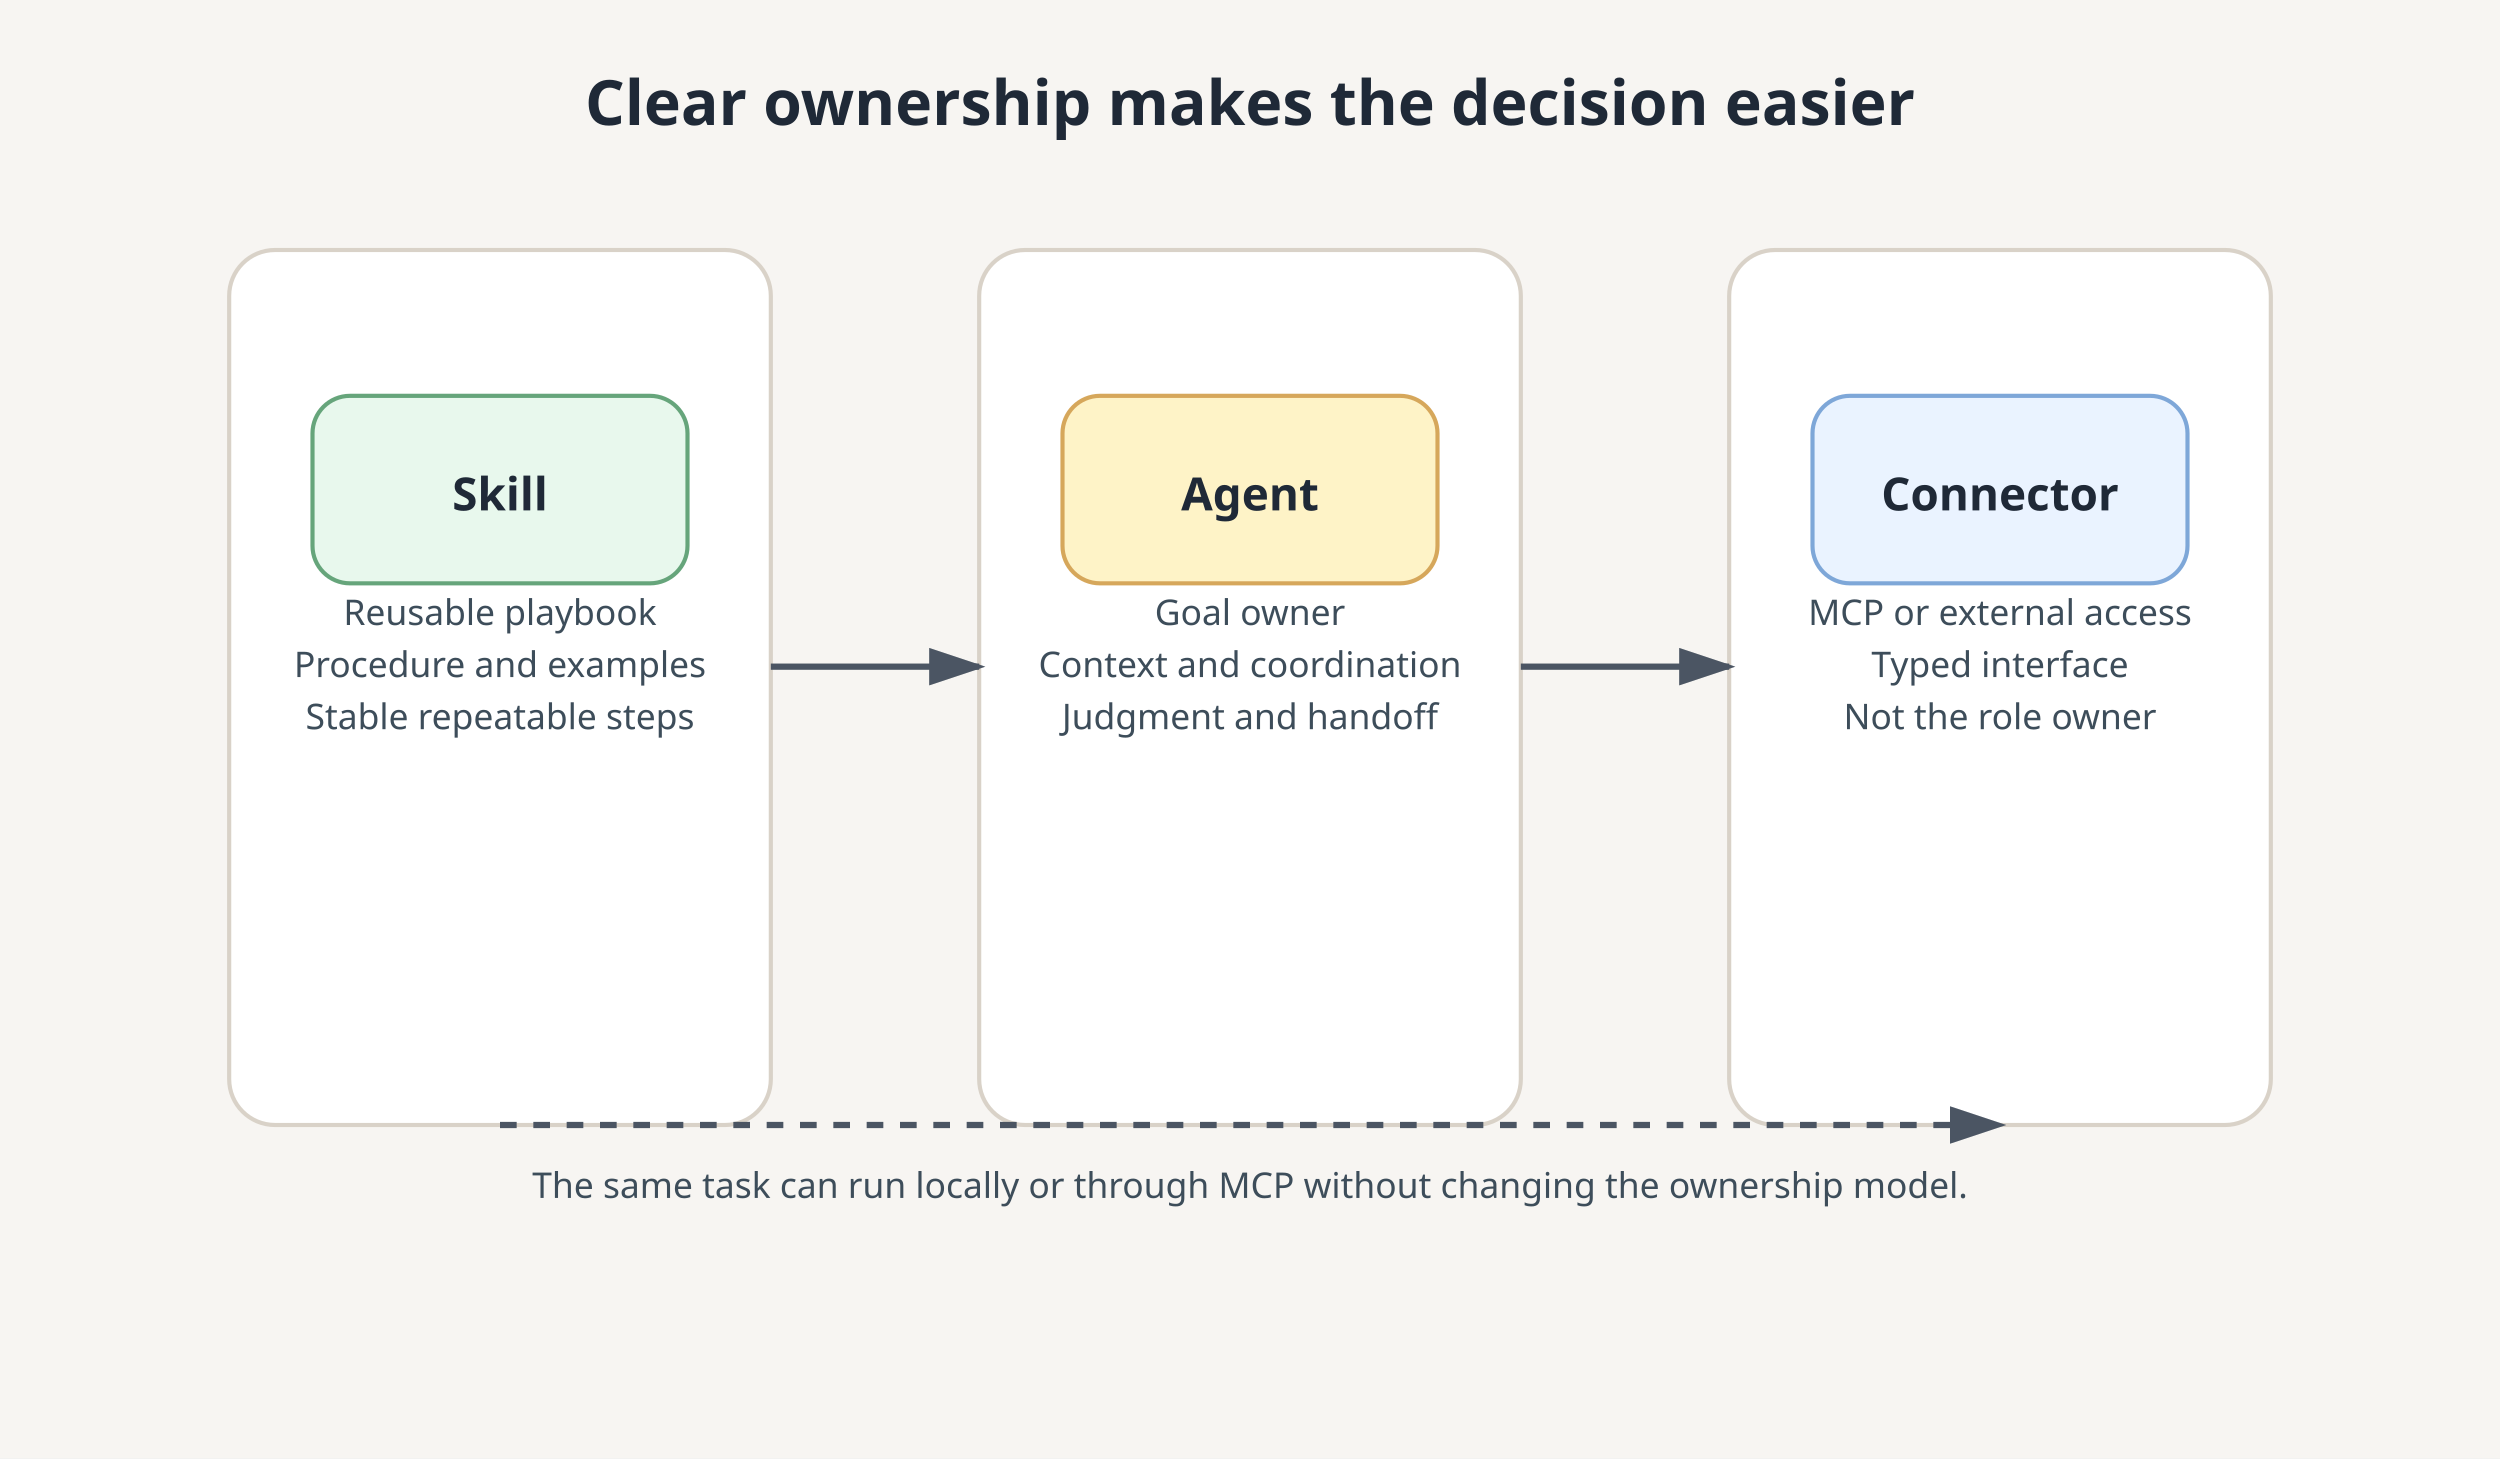
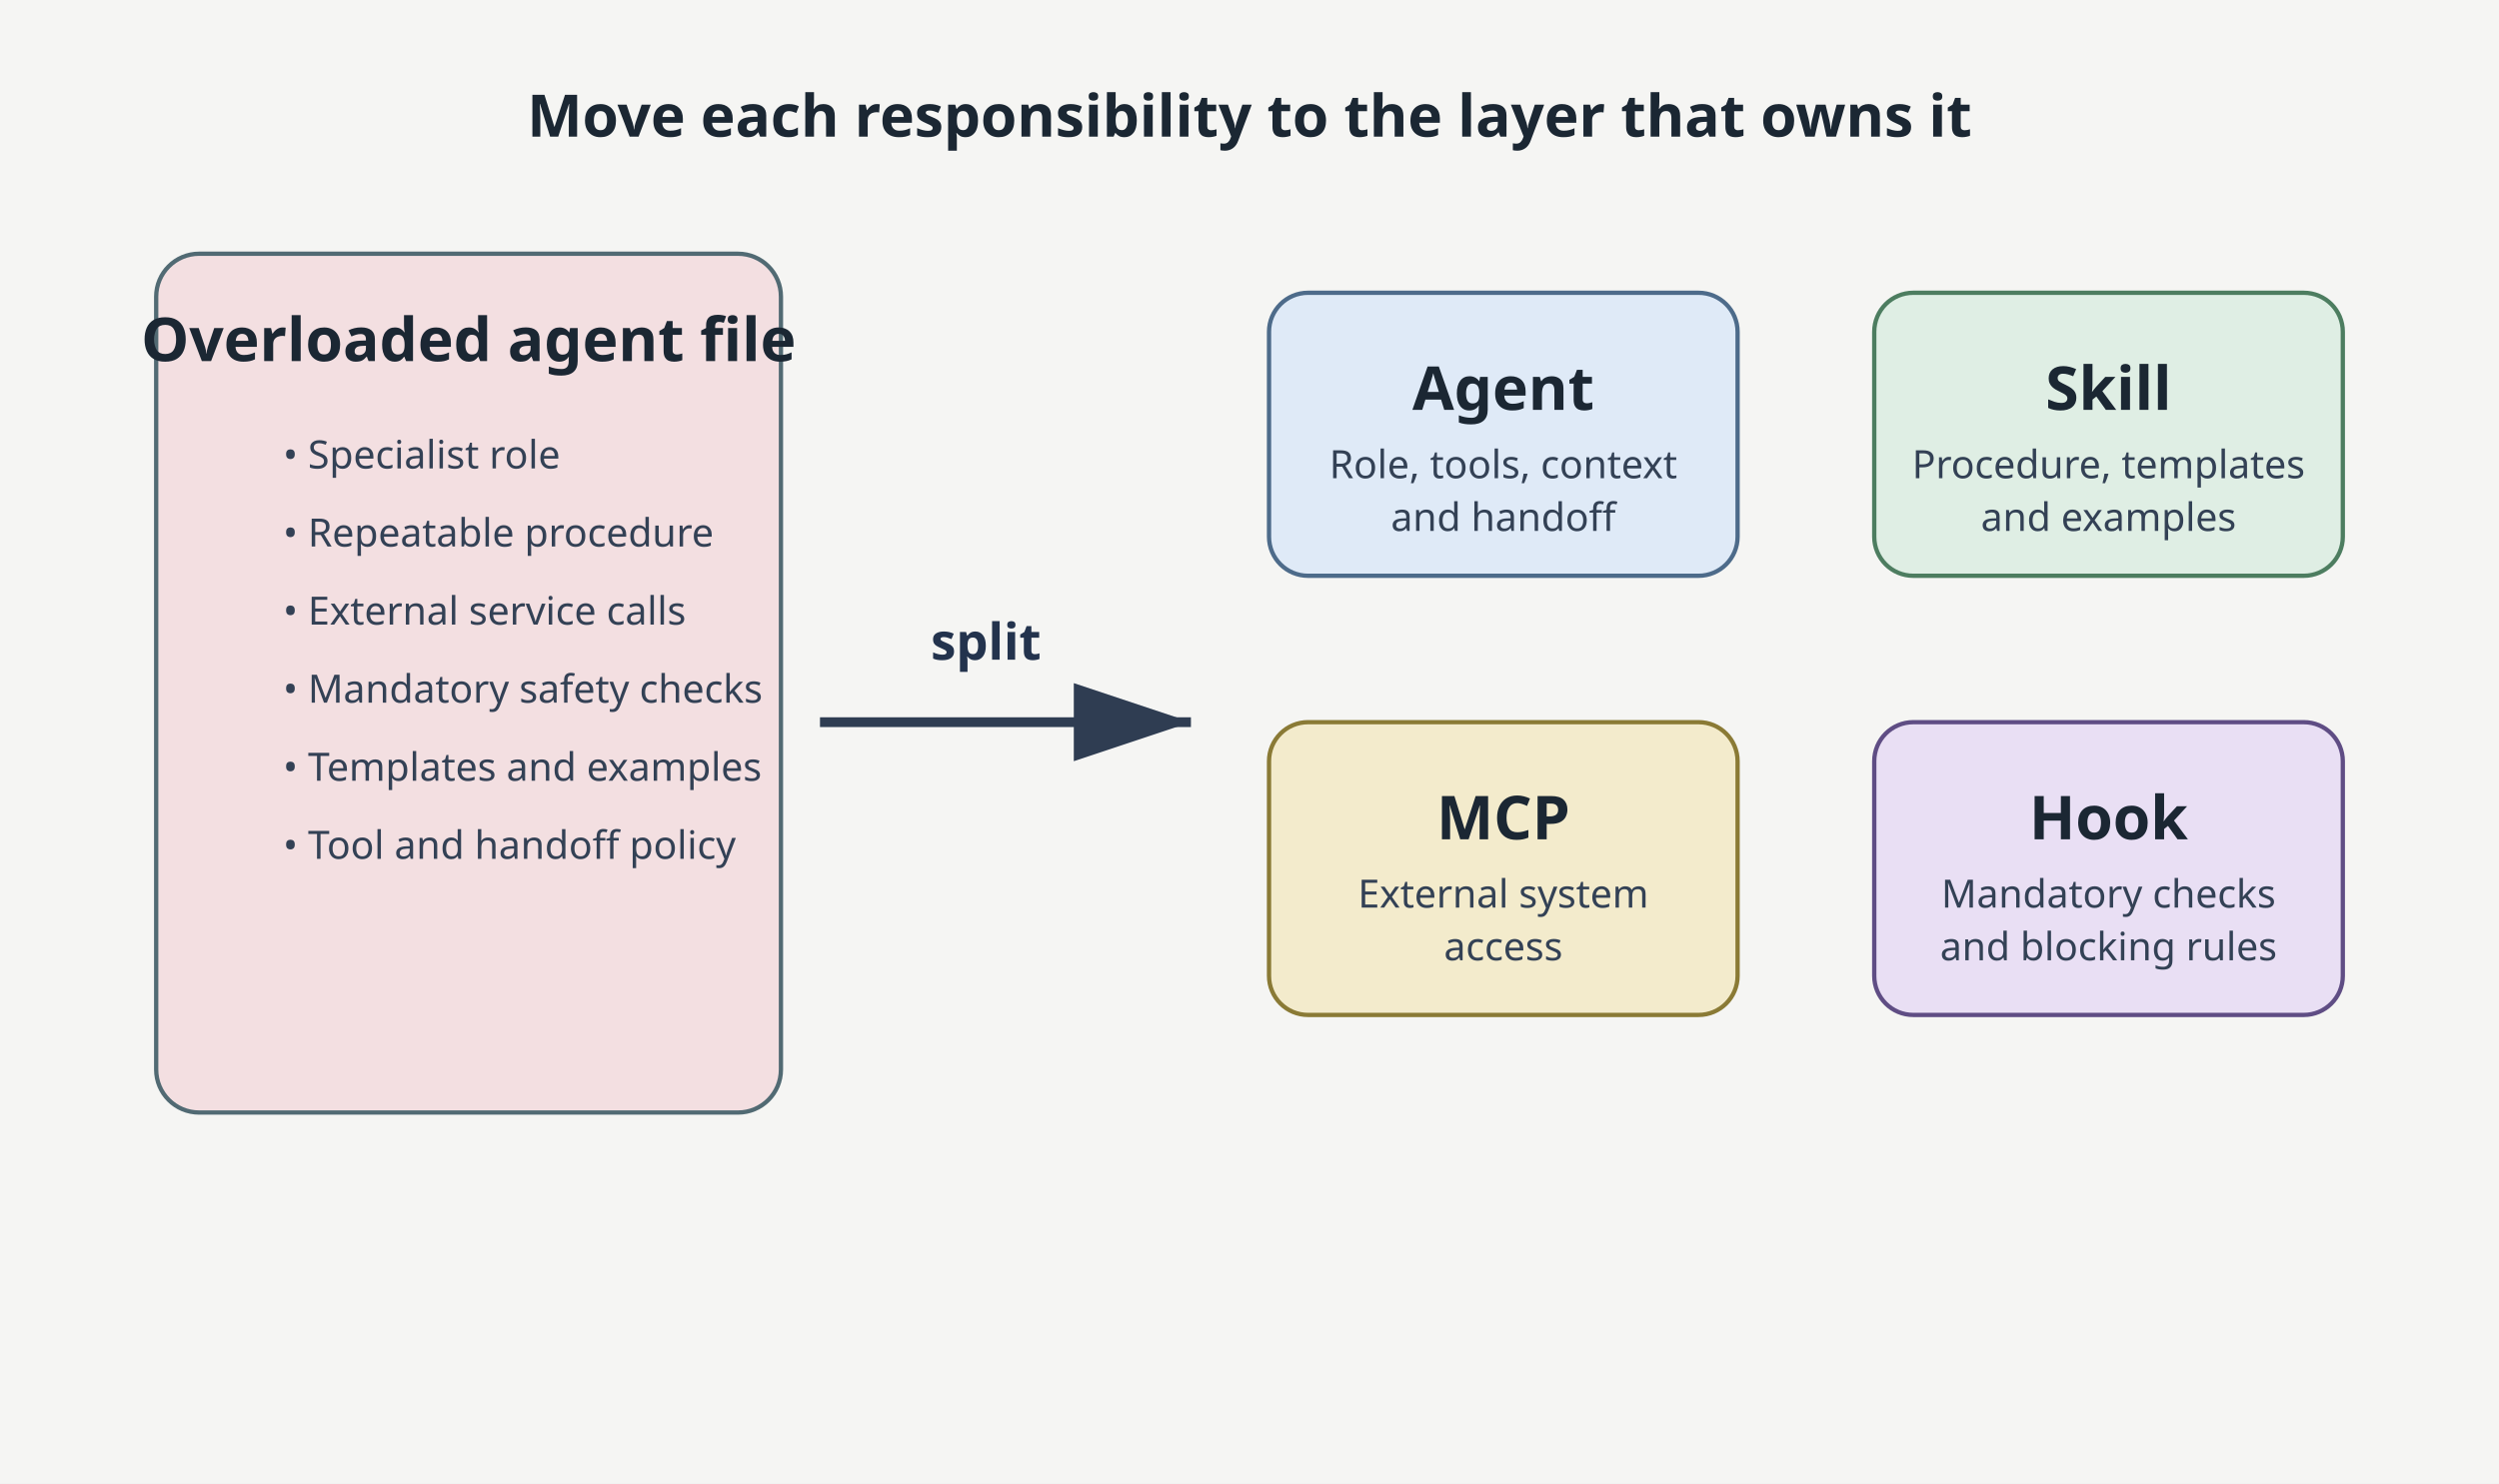
- <svg xmlns="http://www.w3.org/2000/svg" width="1200" height="700" viewBox="0 0 1200 700" role="img" aria-labelledby="title desc">
+ <svg xmlns="http://www.w3.org/2000/svg" width="1280" height="760" viewBox="0 0 1280 760" role="img" aria-labelledby="title desc">
  <defs>
    <style>
-       .bg { fill: #f7f5f2; }
-       .card { fill: #ffffff; stroke: #d9d2c8; stroke-width: 2; }
-       .skill { fill: #e8f8ed; stroke: #66a57b; stroke-width: 2; }
-       .agent { fill: #fef3c7; stroke: #d6a75b; stroke-width: 2; }
-       .mcp { fill: #eaf3ff; stroke: #7ea7d8; stroke-width: 2; }
-       .title { font: 700 30px 'Segoe UI', sans-serif; fill: #1f2937; }
-       .label { font: 700 22px 'Segoe UI', sans-serif; fill: #1f2937; }
-       .small { font: 500 17px 'Segoe UI', sans-serif; fill: #3d4d5a; }
-       .arrow { stroke: #4b5563; stroke-width: 3; fill: none; marker-end: url(#arrowhead); }
-       .dashed { stroke-dasharray: 8 8; }
+       .bg { fill: #f5f5f3; }
+       .left { fill: #f3dfe1; stroke: #516a73; stroke-width: 2.2; }
+       .agent { fill: #dfeaf7; stroke: #4d6b8a; stroke-width: 2.2; }
+       .skill { fill: #dfeee4; stroke: #4d7d60; stroke-width: 2.2; }
+       .mcp { fill: #f3ebcc; stroke: #8a7a35; stroke-width: 2.2; }
+       .hook { fill: #e9dff4; stroke: #5f4d84; stroke-width: 2.2; }
+       .main { font: 700 30px 'Segoe UI', sans-serif; fill: #1b2733; }
+       .label { font: 700 31px 'Segoe UI', sans-serif; fill: #1b2733; }
+       .small { font: 500 20px 'Segoe UI', sans-serif; fill: #334155; }
+       .list { font: 500 20px 'Segoe UI', sans-serif; fill: #334155; }
+       .split { font: 700 26px 'Segoe UI', sans-serif; fill: #23334d; }
+       .arrow { stroke: #2f3d52; stroke-width: 5; fill: none; marker-end: url(#arrowhead); }
    </style>
-     <marker id="arrowhead" markerWidth="10" markerHeight="10" refX="8" refY="3" orient="auto">
-       <path d="M0,0 L0,6 L9,3 z" fill="#4b5563" />
+     <marker id="arrowhead" markerWidth="16" markerHeight="16" refX="12" refY="4" orient="auto">
+       <path d="M0,0 L0,8 L12,4 z" fill="#2f3d52" />
    </marker>
  </defs>
-   <rect class="bg" width="1200" height="700" />
-   <text x="600" y="60" text-anchor="middle" class="title">Clear ownership makes the decision easier</text>
-   <rect class="card" x="110" y="120" width="260" height="420" rx="22" />
-   <rect class="skill" x="150" y="190" width="180" height="90" rx="18" />
-   <text x="240" y="245" text-anchor="middle" class="label">Skill</text>
-   <text x="240" y="300" text-anchor="middle" class="small">Reusable playbook</text>
-   <text x="240" y="325" text-anchor="middle" class="small">Procedure and examples</text>
-   <text x="240" y="350" text-anchor="middle" class="small">Stable repeatable steps</text>
-   <rect class="card" x="470" y="120" width="260" height="420" rx="22" />
-   <rect class="agent" x="510" y="190" width="180" height="90" rx="18" />
-   <text x="600" y="245" text-anchor="middle" class="label">Agent</text>
-   <text x="600" y="300" text-anchor="middle" class="small">Goal owner</text>
-   <text x="600" y="325" text-anchor="middle" class="small">Context and coordination</text>
-   <text x="600" y="350" text-anchor="middle" class="small">Judgment and handoff</text>
-   <rect class="card" x="830" y="120" width="260" height="420" rx="22" />
-   <rect class="mcp" x="870" y="190" width="180" height="90" rx="18" />
-   <text x="960" y="245" text-anchor="middle" class="label">Connector</text>
-   <text x="960" y="300" text-anchor="middle" class="small">MCP or external access</text>
-   <text x="960" y="325" text-anchor="middle" class="small">Typed interface</text>
-   <text x="960" y="350" text-anchor="middle" class="small">Not the role owner</text>
-   <path d="M370 320 L470 320" class="arrow" />
-   <path d="M730 320 L830 320" class="arrow" />
-   <path d="M240 540 L960 540" class="dashed arrow" />
-   <text x="600" y="575" text-anchor="middle" class="small">The same task can run locally or through MCP without changing the ownership model.</text>
+   <rect class="bg" width="1280" height="760" />
+   <text x="640" y="70" text-anchor="middle" class="main">Move each responsibility to the layer that owns it</text>
+   <rect class="left" x="80" y="130" width="320" height="440" rx="22" />
+   <text x="240" y="185" text-anchor="middle" class="label">Overloaded agent file</text>
+   <text x="145" y="240" class="list">• Specialist role</text>
+   <text x="145" y="280" class="list">• Repeatable procedure</text>
+   <text x="145" y="320" class="list">• External service calls</text>
+   <text x="145" y="360" class="list">• Mandatory safety checks</text>
+   <text x="145" y="400" class="list">• Templates and examples</text>
+   <text x="145" y="440" class="list">• Tool and handoff policy</text>
+   <text x="505" y="338" text-anchor="middle" class="split">split</text>
+   <path d="M420 370 L610 370" class="arrow" />
+   <rect class="agent" x="650" y="150" width="240" height="145" rx="20" />
+   <text x="770" y="210" text-anchor="middle" class="label">Agent</text>
+   <text x="770" y="245" text-anchor="middle" class="small">Role, tools, context</text>
+   <text x="770" y="272" text-anchor="middle" class="small">and handoff</text>
+   <rect class="skill" x="960" y="150" width="240" height="145" rx="20" />
+   <text x="1080" y="210" text-anchor="middle" class="label">Skill</text>
+   <text x="1080" y="245" text-anchor="middle" class="small">Procedure, templates</text>
+   <text x="1080" y="272" text-anchor="middle" class="small">and examples</text>
+   <rect class="mcp" x="650" y="370" width="240" height="150" rx="20" />
+   <text x="770" y="430" text-anchor="middle" class="label">MCP</text>
+   <text x="770" y="465" text-anchor="middle" class="small">External system</text>
+   <text x="770" y="492" text-anchor="middle" class="small">access</text>
+   <rect class="hook" x="960" y="370" width="240" height="150" rx="20" />
+   <text x="1080" y="430" text-anchor="middle" class="label">Hook</text>
+   <text x="1080" y="465" text-anchor="middle" class="small">Mandatory checks</text>
+   <text x="1080" y="492" text-anchor="middle" class="small">and blocking rules</text>
</svg>
